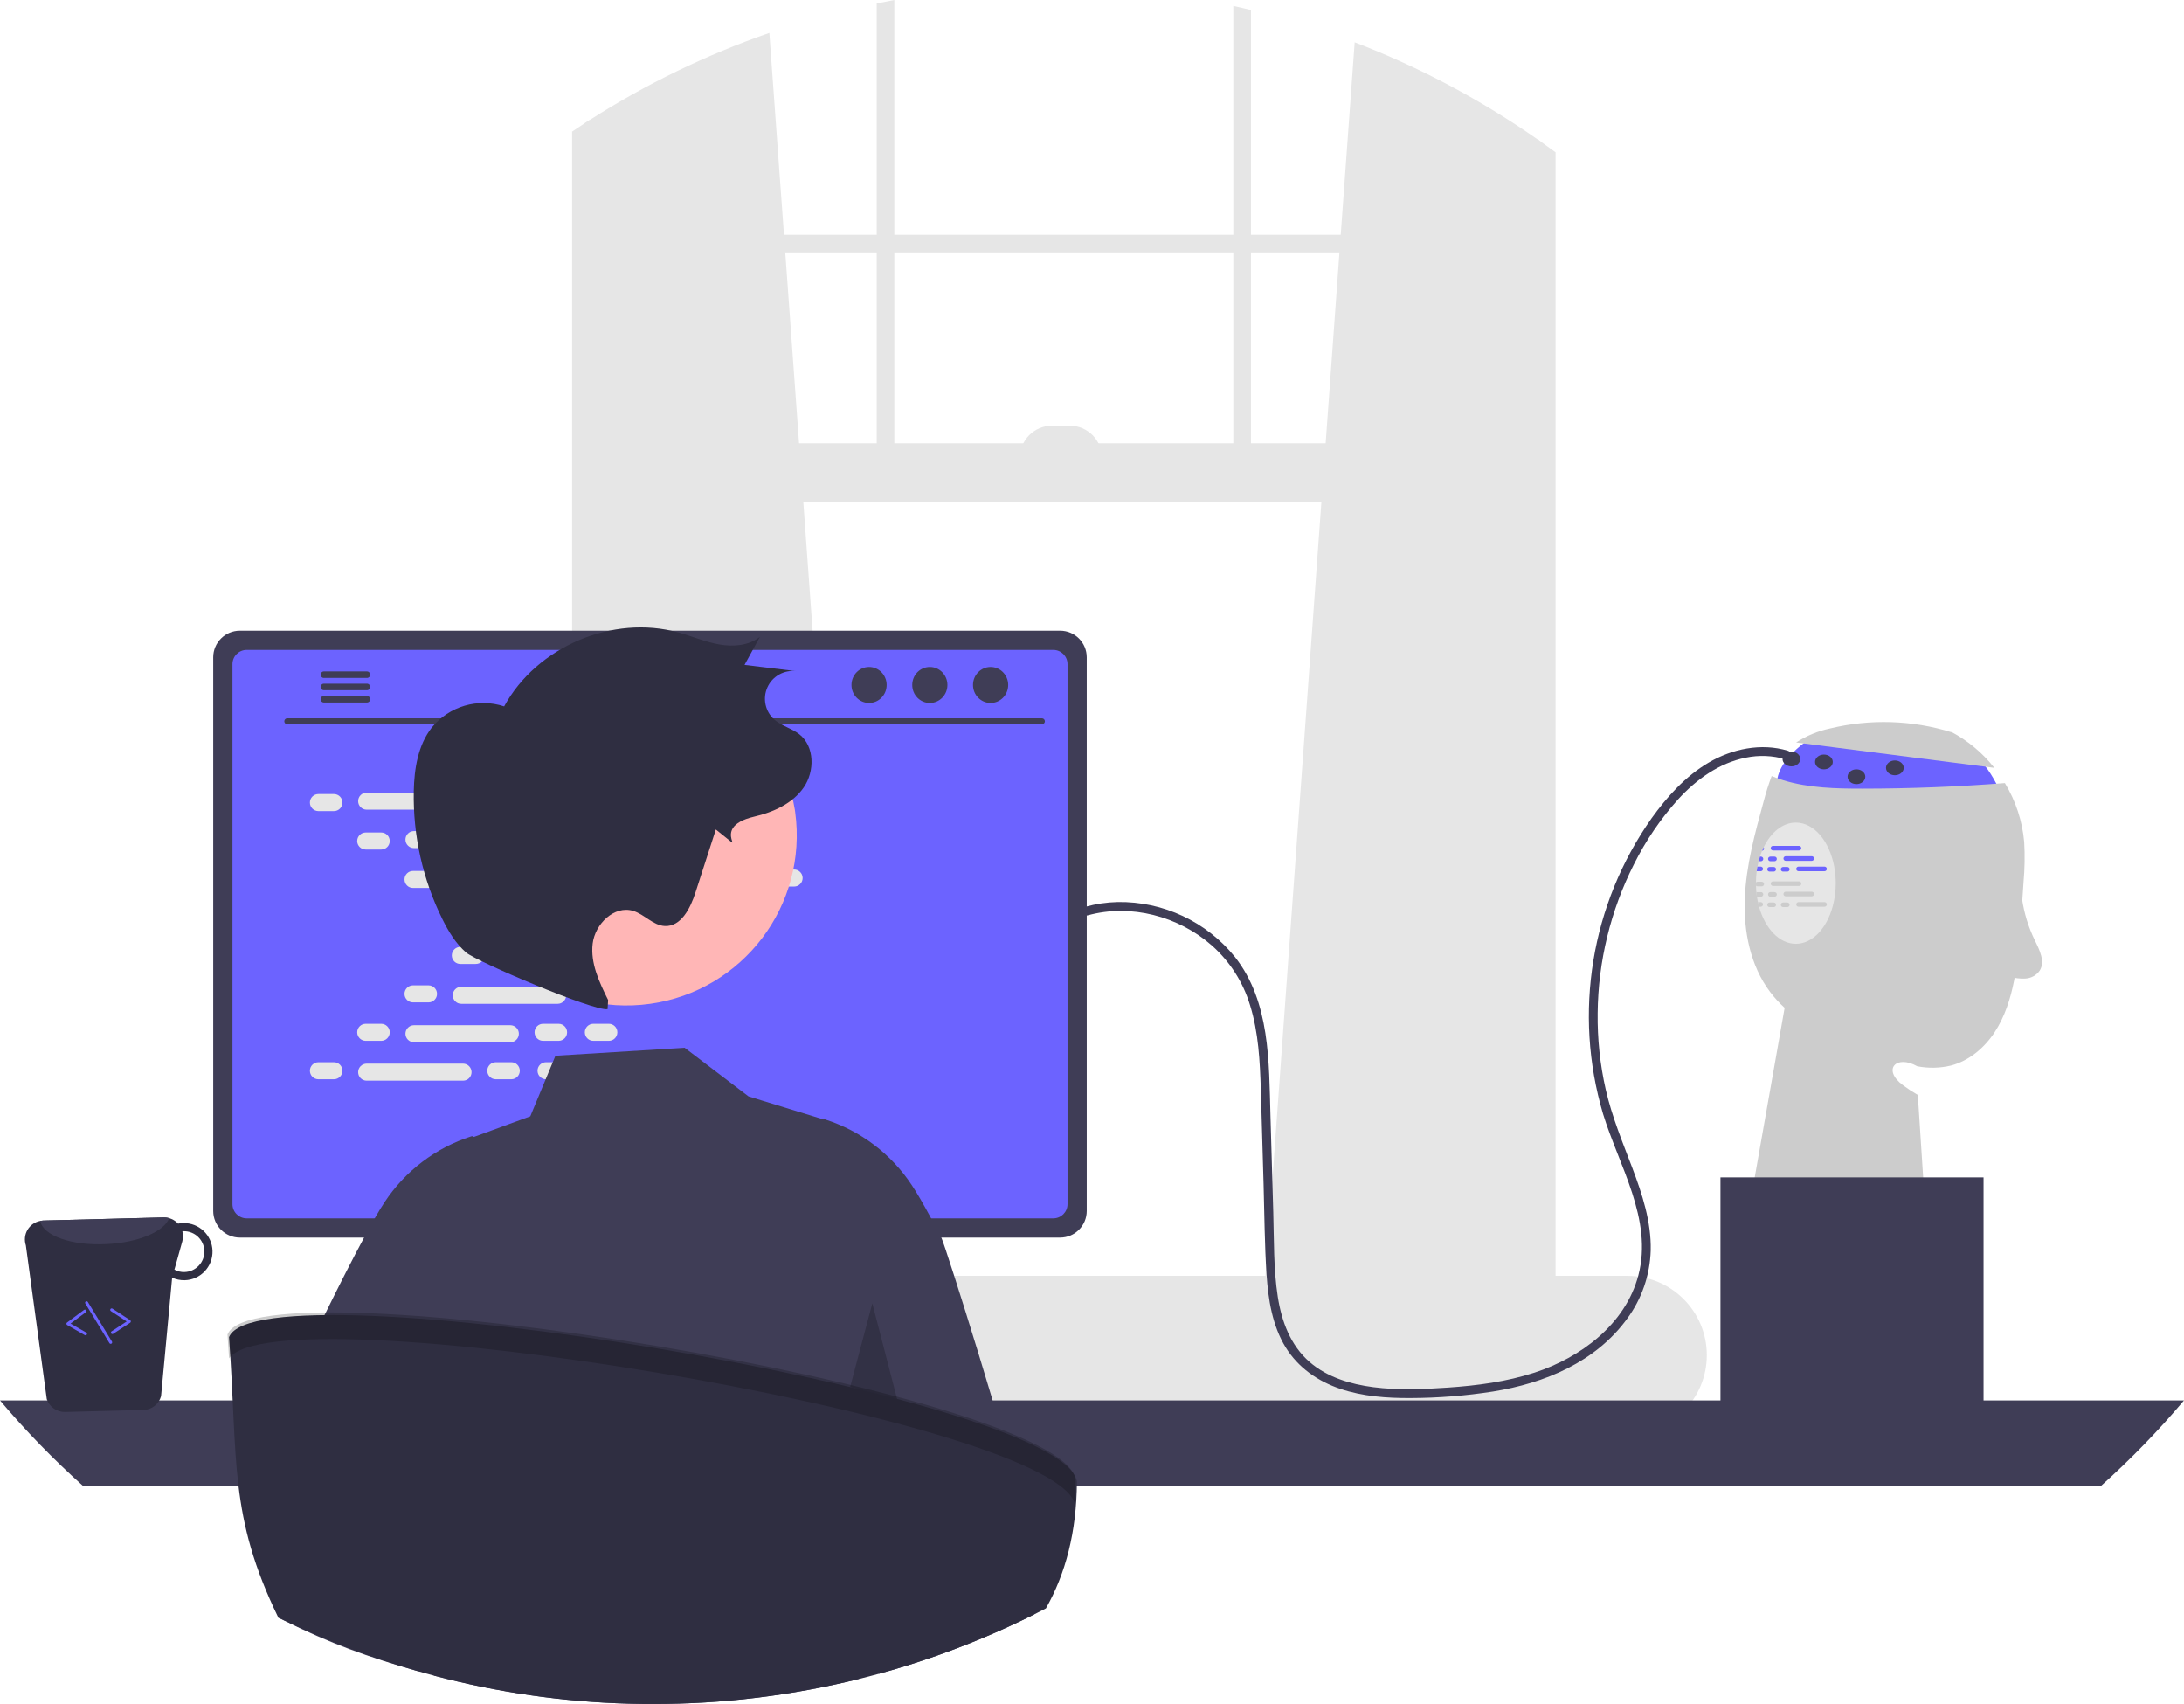
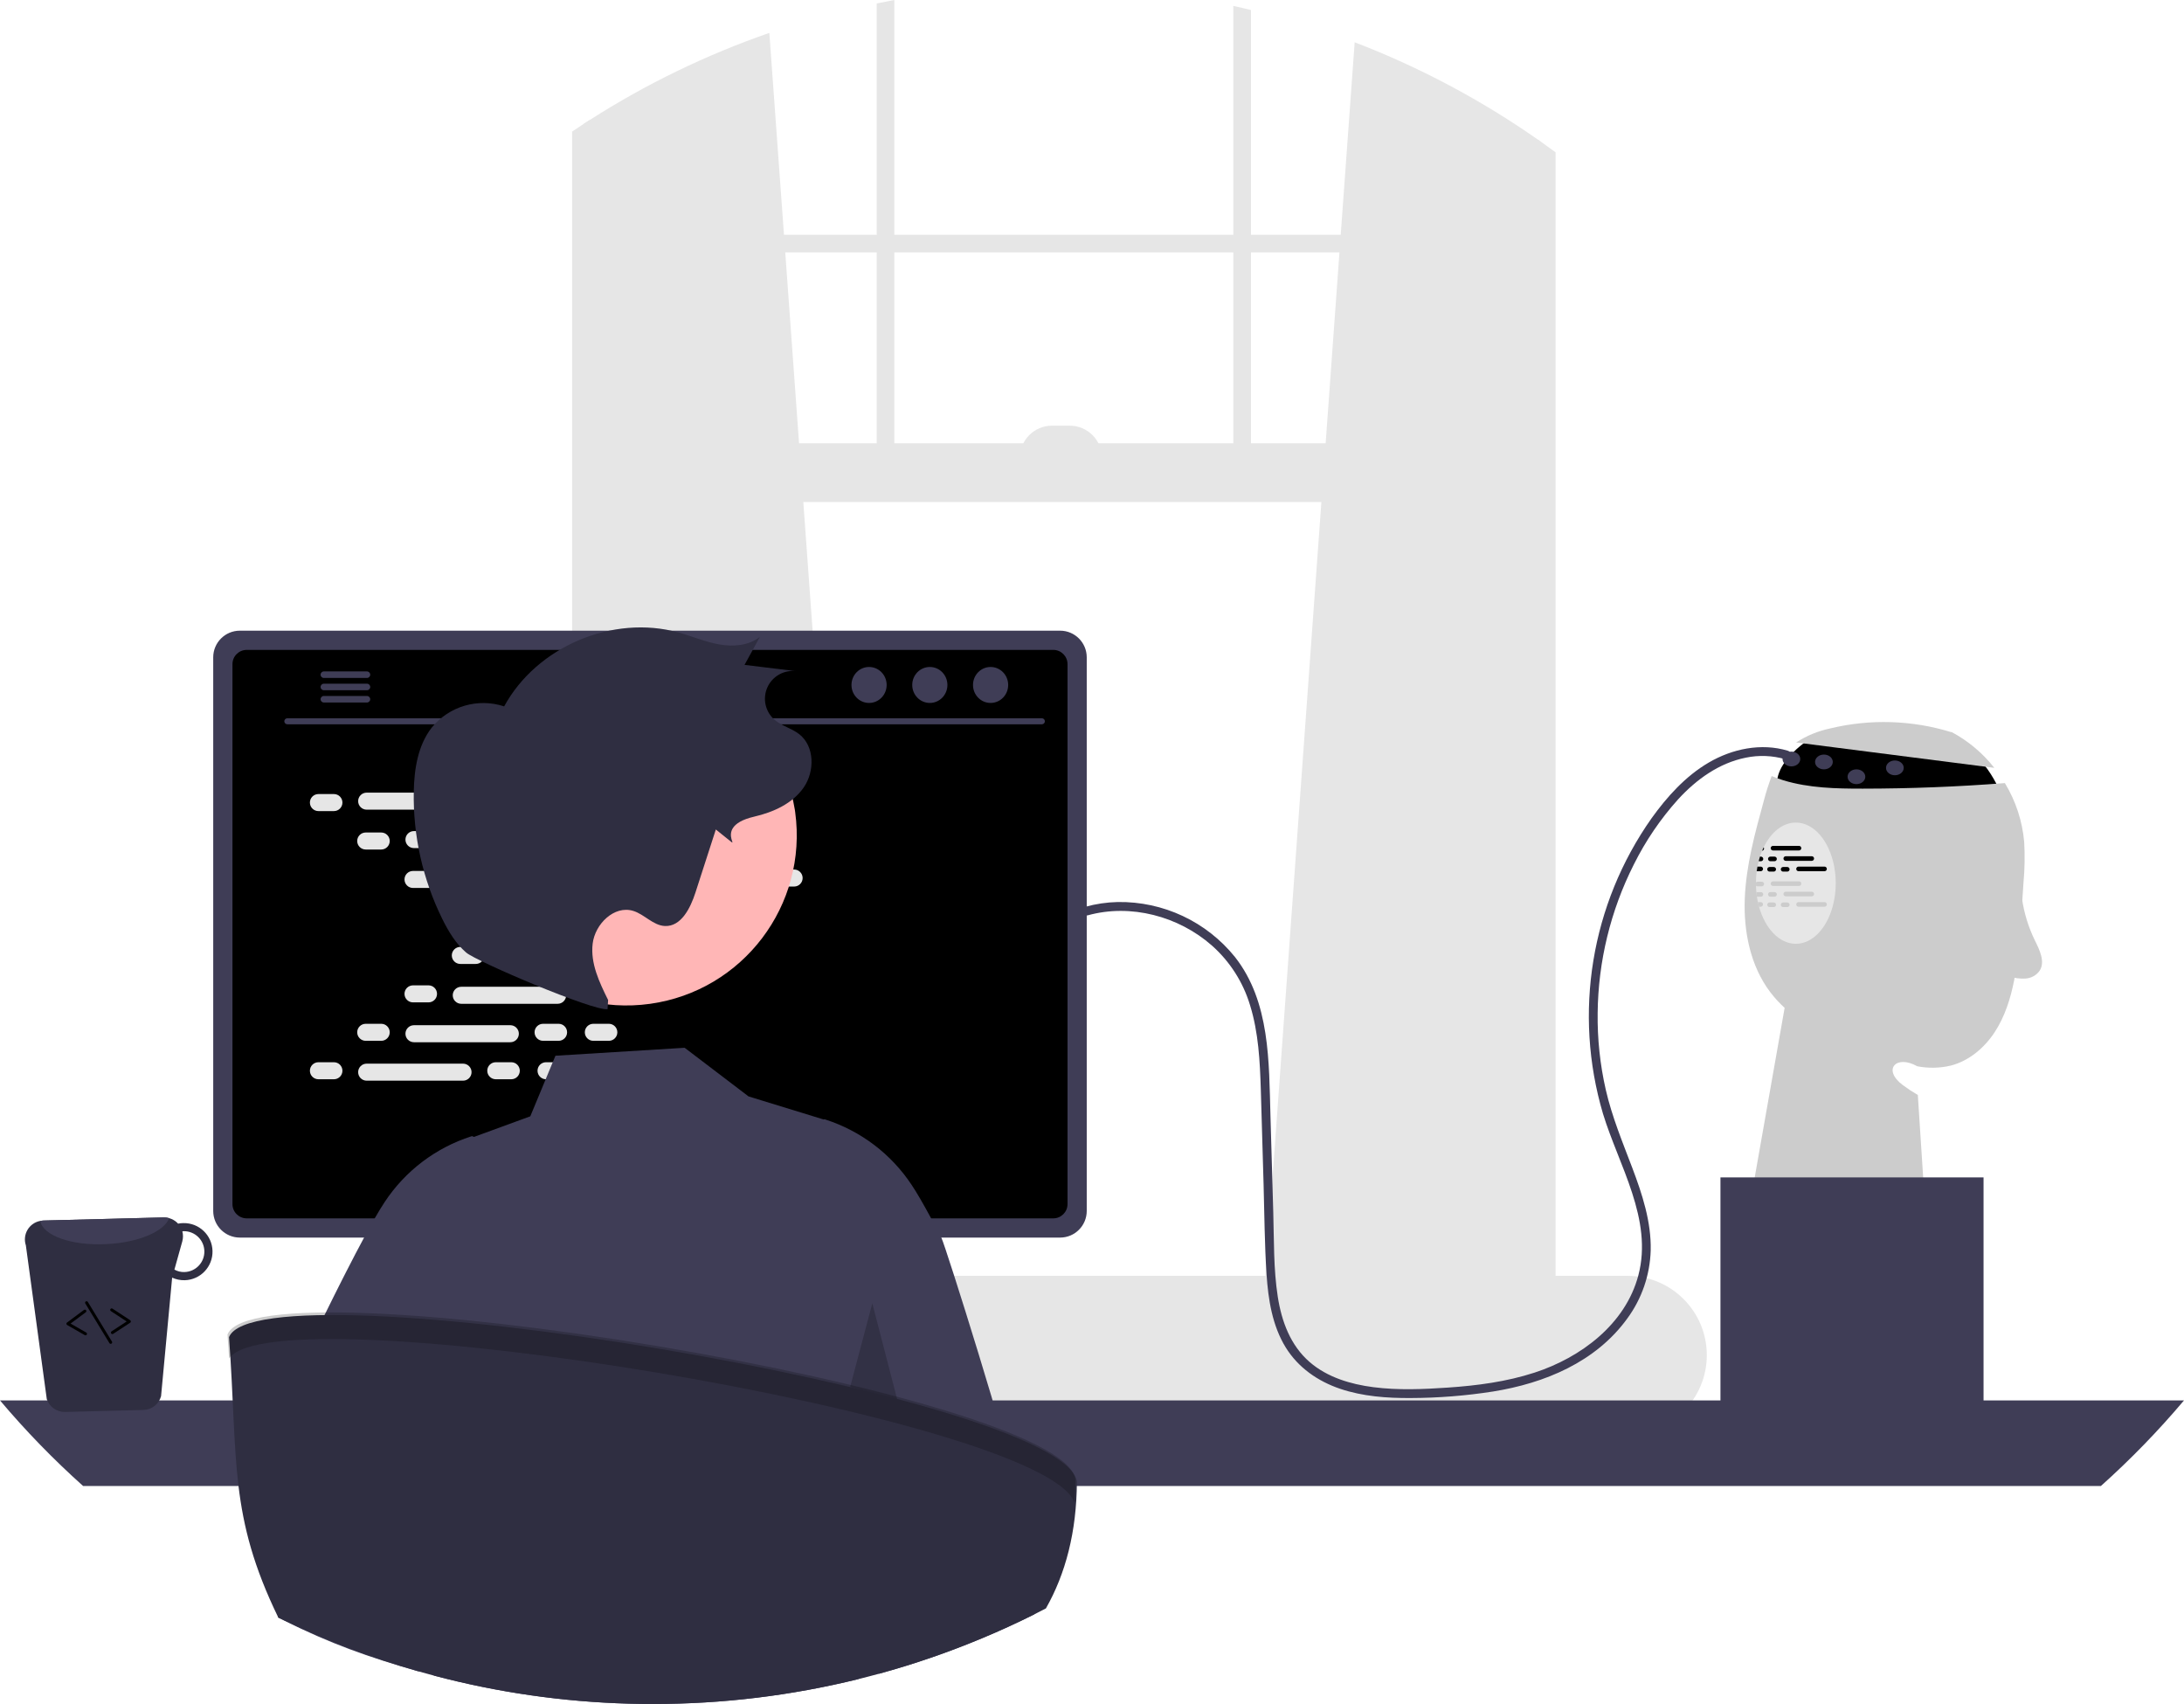
<svg xmlns="http://www.w3.org/2000/svg" data-name="Layer 1" width="738.82" height="576.27" viewBox="0 0 738.82 576.27">
-   <path d="M844.969,410.389s-17.37,9.661-12.37,20.661,76,2,76,2-5-15-14-18S844.969,410.389,844.969,410.389Z" transform="translate(-230.59 -161.865)" fill="#6c63ff" />
+   <path d="M844.969,410.389s-17.37,9.661-12.37,20.661,76,2,76,2-5-15-14-18S844.969,410.389,844.969,410.389Z" transform="translate(-230.59 -161.865)" fill="black" />
  <path d="M838.197,412.965a33.803,33.803,0,0,1,11.446-4.733,77.516,77.516,0,0,1,41.177,1.284l-.245-.199a45.946,45.946,0,0,1,14.666,12.228Z" transform="translate(-230.59 -161.865)" fill="#ccc" />
  <path d="M915.119,460.27q-.36,5.385-.72,10.76a172.674,172.674,0,0,1-2.45,22.38c-1.22,6.19-3.16,12.33-6.63,17.6-3.47,5.26-8.62,9.61-14.72,11.21a26.973,26.973,0,0,1-11.42.25c-7.13-4.05-11.96,1.13-4.84,6.4a55.187,55.187,0,0,0,5.03,3.31l3.23,49.87-60-13,11.71-66.34a39.59,39.59,0,0,1-4.9-5.35c-6.71-8.91-9.02-20.52-8.58-31.66.45-11.15,3.42-22.02,6.37-32.77a84.278,84.278,0,0,1,2.72-8.61c1.31.54,2.64,1.03,3.99,1.44,8.63,2.62,17.8,2.83,26.82,2.82q24.075-.015,48.09-1.88a46.142,46.142,0,0,1,6.53,19.94A92.569,92.569,0,0,1,915.119,460.27Z" transform="translate(-230.59 -161.865)" fill="#ccc" />
  <path d="M658.5,595.645l92.37,8.2.99.09V209.795q-.495-.345-.99-.69a288.323,288.323,0,0,0-62.01-32.94l-4.72,65.1-.43,5.96-4.67,64.56L677.6,331.645l-18.93,261.7Z" transform="translate(-230.59 -161.865)" fill="#e6e6e6" />
  <path d="M430.07,202.455c-.66.42-1.32.84-1.98,1.28v400.2l1.98-.18,91.37-8.11-.17-2.3L502.34,331.645l-1.44-19.86-4.67-64.56-.43-5.96-4.95-68.27A287.687,287.687,0,0,0,430.07,202.455Z" transform="translate(-230.59 -161.865)" fill="#e6e6e6" />
  <path d="M428.09,203.735c-1.33.86-2.66,1.74-3.97,2.63v403.03c0,10.07,5.97,18.51,13.95,20.66a15.249,15.249,0,0,0,4,.53h296.8a15.118,15.118,0,0,0,3.99-.53,17.06,17.06,0,0,0,7.78-4.66,22.919,22.919,0,0,0,6.18-16V213.375c-1.64-1.21-3.29-2.41-4.96-3.58q-.495-.345-.99-.69v400.29a16.108,16.108,0,0,1-.46,3.85c-1.41,5.95-6.06,10.31-11.54,10.31H442.07c-6.62,0-12-6.35-12-14.16V202.455C429.41,202.875,428.75,203.295,428.09,203.735Z" transform="translate(-230.59 -161.865)" fill="#e6e6e6" />
  <rect x="196.503" y="79.404" width="326.752" height="5.959" fill="#e6e6e6" />
  <path d="M653.77,165.255c-1.98-.49-3.96-.95-5.96-1.38v161.81h5.96Z" transform="translate(-230.59 -161.865)" fill="#e6e6e6" />
  <path d="M533.13,161.865c-1.99.37-3.98.75-5.96,1.16v162.66h5.96Z" transform="translate(-230.59 -161.865)" fill="#e6e6e6" />
  <path d="M363.03,620.155a26.711,26.711,0,0,0,1.93,9.98,25.54,25.54,0,0,0,1.75,3.56,27.096,27.096,0,0,0,3.02,4.18,26.76,26.76,0,0,0,20.12,9.11H781.16a26.82,26.82,0,0,0,0-53.64H389.85A26.846,26.846,0,0,0,363.03,620.155Z" transform="translate(-230.59 -161.865)" fill="#e6e6e6" />
  <rect x="427.093" y="311.784" width="324.766" height="19.863" transform="translate(948.3611 481.5662) rotate(-180)" fill="#e6e6e6" />
  <path d="M575.571,305.825h27.809a0,0,0,0,1,0,0v0a10.925,10.925,0,0,1-10.925,10.925h-5.959a10.925,10.925,0,0,1-10.925-10.925v0A0,0,0,0,1,575.571,305.825Z" transform="translate(948.3611 460.7097) rotate(-180)" fill="#e6e6e6" />
  <path d="M230.59,635.475a289.004,289.004,0,0,0,28.12,28.95H941.29a289.004,289.004,0,0,0,28.12-28.95Z" transform="translate(-230.59 -161.865)" fill="#3f3d56" />
  <path d="M415.75,538.665v102.56H487.6V538.665a3.448,3.448,0,0,0-2.43-3.3,3.175,3.175,0,0,0-1.03-.16H419.22A3.463,3.463,0,0,0,415.75,538.665Zm28.04,35.24a7.67,7.67,0,0,1,15.34,0v11.9a7.67,7.67,0,0,1-15.34,0Z" transform="translate(-230.59 -161.865)" fill="#2f2e41" />
  <path d="M415.53,637.945v9.89a1.946,1.946,0,0,0,1.93,1.94h68.43a1.94,1.94,0,0,0,1.93-1.94v-9.89Z" transform="translate(-230.59 -161.865)" fill="#3f3d56" />
  <path d="M302.72,384.145v187.26a9.007,9.007,0,0,0,9,9h277.5a9.007,9.007,0,0,0,9-9V384.145a9.011,9.011,0,0,0-9-8.99H311.72A9.012,9.012,0,0,0,302.72,384.145Z" transform="translate(-230.59 -161.865)" fill="#3f3d56" />
-   <path d="M309.23,386.475v182.62a4.818,4.818,0,0,0,4.81,4.81H586.91a4.818,4.818,0,0,0,4.81-4.81V386.475a4.82,4.82,0,0,0-4.81-4.82H314.04A4.821,4.821,0,0,0,309.23,386.475Z" transform="translate(-230.59 -161.865)" fill="#6c63ff" />
+   <path d="M309.23,386.475v182.62a4.818,4.818,0,0,0,4.81,4.81H586.91a4.818,4.818,0,0,0,4.81-4.81V386.475a4.82,4.82,0,0,0-4.81-4.82H314.04A4.821,4.821,0,0,0,309.23,386.475Z" transform="translate(-230.59 -161.865)" fill="black" />
  <path d="M364.87,652.105a2.948,2.948,0,0,0,2.32,1.11H529.53a2.987,2.987,0,0,0,2.92-3.6l-2.52-11.97a2.993,2.993,0,0,0-1.86-2.17,2.895,2.895,0,0,0-1.06-.2H369.7a2.894,2.894,0,0,0-1.06.2,2.992,2.992,0,0,0-1.86,2.17l-2.52,11.97A2.985,2.985,0,0,0,364.87,652.105Z" transform="translate(-230.59 -161.865)" fill="#2f2e41" />
  <rect x="520.857" y="637.431" width="5" height="3" rx="0.488" transform="translate(816.124 1115.997) rotate(-180)" fill="#3f3d56" />
  <rect x="510.857" y="637.431" width="5" height="3" rx="0.488" transform="translate(796.124 1115.997) rotate(-180)" fill="#3f3d56" />
  <rect x="500.857" y="637.431" width="5" height="3" rx="0.488" transform="translate(776.124 1115.997) rotate(-180)" fill="#3f3d56" />
  <rect x="490.857" y="637.431" width="5" height="3" rx="0.488" transform="translate(756.124 1115.997) rotate(-180)" fill="#3f3d56" />
  <rect x="480.857" y="637.431" width="5" height="3" rx="0.488" transform="translate(736.124 1115.997) rotate(-180)" fill="#3f3d56" />
  <rect x="470.857" y="637.431" width="5" height="3" rx="0.488" transform="translate(716.124 1115.997) rotate(-180)" fill="#3f3d56" />
  <rect x="460.857" y="637.431" width="5" height="3" rx="0.488" transform="translate(696.124 1115.997) rotate(-180)" fill="#3f3d56" />
  <rect x="450.857" y="637.431" width="5" height="3" rx="0.488" transform="translate(676.124 1115.997) rotate(-180)" fill="#3f3d56" />
  <rect x="440.857" y="637.431" width="5" height="3" rx="0.488" transform="translate(656.124 1115.997) rotate(-180)" fill="#3f3d56" />
  <rect x="430.857" y="637.431" width="5" height="3" rx="0.488" transform="translate(636.124 1115.997) rotate(-180)" fill="#3f3d56" />
  <rect x="420.857" y="637.431" width="5" height="3" rx="0.488" transform="translate(616.124 1115.997) rotate(-180)" fill="#3f3d56" />
  <rect x="410.857" y="637.431" width="5" height="3" rx="0.488" transform="translate(596.124 1115.997) rotate(-180)" fill="#3f3d56" />
  <rect x="400.857" y="637.431" width="5" height="3" rx="0.488" transform="translate(576.124 1115.997) rotate(-180)" fill="#3f3d56" />
  <rect x="390.857" y="637.431" width="5" height="3" rx="0.488" transform="translate(556.124 1115.997) rotate(-180)" fill="#3f3d56" />
  <rect x="380.857" y="637.431" width="5" height="3" rx="0.488" transform="translate(536.124 1115.997) rotate(-180)" fill="#3f3d56" />
  <rect x="370.857" y="637.431" width="5" height="3" rx="0.488" transform="translate(516.124 1115.997) rotate(-180)" fill="#3f3d56" />
  <rect x="520.975" y="642.431" width="5" height="3" rx="0.488" transform="translate(816.3603 1125.997) rotate(-180)" fill="#3f3d56" />
  <rect x="510.975" y="642.431" width="5" height="3" rx="0.488" transform="translate(796.3603 1125.997) rotate(-180)" fill="#3f3d56" />
  <rect x="500.975" y="642.431" width="5" height="3" rx="0.488" transform="translate(776.3603 1125.997) rotate(-180)" fill="#3f3d56" />
  <rect x="490.975" y="642.431" width="5" height="3" rx="0.488" transform="translate(756.3603 1125.997) rotate(-180)" fill="#3f3d56" />
  <rect x="480.975" y="642.431" width="5" height="3" rx="0.488" transform="translate(736.3603 1125.997) rotate(-180)" fill="#3f3d56" />
  <rect x="470.975" y="642.431" width="5" height="3" rx="0.488" transform="translate(716.3603 1125.997) rotate(-180)" fill="#3f3d56" />
  <rect x="460.975" y="642.431" width="5" height="3" rx="0.488" transform="translate(696.3603 1125.997) rotate(-180)" fill="#3f3d56" />
  <rect x="450.975" y="642.431" width="5" height="3" rx="0.488" transform="translate(676.3603 1125.997) rotate(-180)" fill="#3f3d56" />
  <rect x="440.975" y="642.431" width="5" height="3" rx="0.488" transform="translate(656.3603 1125.997) rotate(-180)" fill="#3f3d56" />
  <rect x="430.975" y="642.431" width="5" height="3" rx="0.488" transform="translate(636.3603 1125.997) rotate(-180)" fill="#3f3d56" />
  <rect x="420.975" y="642.431" width="5" height="3" rx="0.488" transform="translate(616.3603 1125.997) rotate(-180)" fill="#3f3d56" />
  <rect x="410.975" y="642.431" width="5" height="3" rx="0.488" transform="translate(596.3603 1125.997) rotate(-180)" fill="#3f3d56" />
  <rect x="400.975" y="642.431" width="5" height="3" rx="0.488" transform="translate(576.3603 1125.997) rotate(-180)" fill="#3f3d56" />
  <rect x="390.975" y="642.431" width="5" height="3" rx="0.488" transform="translate(556.3603 1125.997) rotate(-180)" fill="#3f3d56" />
  <rect x="380.975" y="642.431" width="5" height="3" rx="0.488" transform="translate(536.3603 1125.997) rotate(-180)" fill="#3f3d56" />
  <rect x="370.975" y="642.431" width="5" height="3" rx="0.488" transform="translate(516.3603 1125.997) rotate(-180)" fill="#3f3d56" />
  <rect x="437.975" y="648.431" width="40" height="3" rx="0.488" transform="translate(685.3603 1137.997) rotate(-180)" fill="#3f3d56" />
  <path d="M327.752,406.812H583.075a1.016,1.016,0,0,0,0-2.031H327.752a1.016,1.016,0,0,0,0,2.031Z" transform="translate(-230.59 -161.865)" fill="#3f3d56" />
  <ellipse cx="335.105" cy="231.649" rx="5.95" ry="6.083" fill="#3f3d56" />
  <ellipse cx="314.549" cy="231.649" rx="5.95" ry="6.083" fill="#3f3d56" />
  <ellipse cx="293.993" cy="231.649" rx="5.95" ry="6.083" fill="#3f3d56" />
  <path d="M339.04,390.045a1.095,1.095,0,0,0,1.09,1.1h14.6a1.105,1.105,0,0,0,0-2.21h-14.6A1.103,1.103,0,0,0,339.04,390.045Z" transform="translate(-230.59 -161.865)" fill="#3f3d56" />
  <path d="M339.04,394.195a1.095,1.095,0,0,0,1.09,1.1h14.6a1.105,1.105,0,0,0,0-2.21h-14.6A1.103,1.103,0,0,0,339.04,394.195Z" transform="translate(-230.59 -161.865)" fill="#3f3d56" />
  <path d="M339.04,398.335a1.103,1.103,0,0,0,1.09,1.11h14.6a1.105,1.105,0,0,0,0-2.21h-14.6A1.095,1.095,0,0,0,339.04,398.335Z" transform="translate(-230.59 -161.865)" fill="#3f3d56" />
  <rect x="104.836" y="268.543" width="11.006" height="5.76" rx="2.88" fill="#e6e6e6" />
  <rect x="164.836" y="268.543" width="11.006" height="5.76" rx="2.88" fill="#e6e6e6" />
  <rect x="181.836" y="268.543" width="11.006" height="5.76" rx="2.88" fill="#e6e6e6" />
  <rect x="121.156" y="268.063" width="38.366" height="5.76" rx="2.88" fill="#e6e6e6" />
  <rect x="201.156" y="268.063" width="38.366" height="5.76" rx="2.88" fill="#e6e6e6" />
  <rect x="120.836" y="281.543" width="11.006" height="5.76" rx="2.88" fill="#e6e6e6" />
  <rect x="180.836" y="281.543" width="11.006" height="5.76" rx="2.88" fill="#e6e6e6" />
  <rect x="197.836" y="281.543" width="11.006" height="5.76" rx="2.88" fill="#e6e6e6" />
  <rect x="137.156" y="281.063" width="38.366" height="5.76" rx="2.88" fill="#e6e6e6" />
  <rect x="217.156" y="281.063" width="38.366" height="5.76" rx="2.88" fill="#e6e6e6" />
  <rect x="136.836" y="294.543" width="11.006" height="5.76" rx="2.88" fill="#e6e6e6" />
  <rect x="196.836" y="294.543" width="11.006" height="5.76" rx="2.88" fill="#e6e6e6" />
  <rect x="213.836" y="294.543" width="11.006" height="5.76" rx="2.88" fill="#e6e6e6" />
  <rect x="153.156" y="294.063" width="38.366" height="5.76" rx="2.88" fill="#e6e6e6" />
  <rect x="233.156" y="294.063" width="38.366" height="5.76" rx="2.88" fill="#e6e6e6" />
  <rect x="152.836" y="307.543" width="11.006" height="5.76" rx="2.88" fill="#e6e6e6" />
  <rect x="212.836" y="307.543" width="11.006" height="5.76" rx="2.88" fill="#e6e6e6" />
  <rect x="229.836" y="307.543" width="11.006" height="5.76" rx="2.88" fill="#e6e6e6" />
  <rect x="169.156" y="307.063" width="38.366" height="5.76" rx="2.88" fill="#e6e6e6" />
  <rect x="164.836" y="359.237" width="11.006" height="5.76" rx="2.88" fill="#e6e6e6" />
  <rect x="181.836" y="359.237" width="11.006" height="5.76" rx="2.88" fill="#e6e6e6" />
  <rect x="201.156" y="359.717" width="38.366" height="5.76" rx="2.88" fill="#e6e6e6" />
  <rect x="104.836" y="359.237" width="11.006" height="5.76" rx="2.88" fill="#e6e6e6" />
  <rect x="121.156" y="359.717" width="38.366" height="5.76" rx="2.88" fill="#e6e6e6" />
  <rect x="120.836" y="346.237" width="11.006" height="5.76" rx="2.88" fill="#e6e6e6" />
  <rect x="180.836" y="346.237" width="11.006" height="5.76" rx="2.88" fill="#e6e6e6" />
  <rect x="197.836" y="346.237" width="11.006" height="5.76" rx="2.88" fill="#e6e6e6" />
  <rect x="137.156" y="346.717" width="38.366" height="5.76" rx="2.88" fill="#e6e6e6" />
  <rect x="136.836" y="333.237" width="11.006" height="5.76" rx="2.88" fill="#e6e6e6" />
  <rect x="196.836" y="333.237" width="11.006" height="5.76" rx="2.88" fill="#e6e6e6" />
  <rect x="213.836" y="333.237" width="11.006" height="5.76" rx="2.88" fill="#e6e6e6" />
  <rect x="153.156" y="333.717" width="38.366" height="5.76" rx="2.88" fill="#e6e6e6" />
  <rect x="152.836" y="320.237" width="11.006" height="5.76" rx="2.88" fill="#e6e6e6" />
  <rect x="212.836" y="320.237" width="11.006" height="5.76" rx="2.88" fill="#e6e6e6" />
  <rect x="229.836" y="320.237" width="11.006" height="5.76" rx="2.88" fill="#e6e6e6" />
  <rect x="169.156" y="320.717" width="38.366" height="5.76" rx="2.88" fill="#e6e6e6" />
  <path d="M324.69,708.905c.61.31,1.23.62,1.84.92,15.8,7.9,28.44,12.39,45.73,17.31,1.46-16.3,2.87-44.95,4.24-62.71.36-4.61.72-8.48,1.07-11.21a15.182,15.182,0,0,1,.88-4.25l-.06,4.25-.15,11.21-.87,64.11a288.588,288.588,0,0,0,65.84,9.49c1.16.03,2.3.05,3.4.07.39.01.77.02,1.15.02,1.25.01,2.49.02,3.74.02a289.271,289.271,0,0,0,69.54-8.43c-.49-16.13-.98-44.46-1.45-65.28-.1-4.07-.19-7.86-.29-11.21-.19-7.16-.39-12.32-.58-14.05a4.361,4.361,0,0,1,.39.97,97.154,97.154,0,0,1,1.89,13.08c.35,3.35.7,7.14,1.05,11.21,1.86,21.63,3.8,51.04,5.8,63.51a285.473,285.473,0,0,0,34.97-12.03q9-3.75,17.68-8.09c-1.1-7.2-2.25-15.27-3.43-23.64-.92-6.49-1.87-13.16-2.84-19.75-1.5-10.18-23.79-81.32-25.2-84.02-1.21-2.31-2.36-4.49-3.45-6.5-2.64-4.88-4.88-8.77-6.54-11.23a55.257,55.257,0,0,0-29.28-22.21l-.3-.08-.21.09-20.45-6.28-2.99-.92-2.01-.62-7.08-5.39-3.85-2.93-3.61-2.75-7.06-5.37-43.71,2.69-8.51,20.49-19.06,6.97-.33-.15-.29-.12-.3.08a55.306,55.306,0,0,0-29.28,22.21c-.94,1.41-2.08,3.27-3.37,5.52-1.1,1.91-2.3,4.09-3.6,6.5-1.85,3.43-3.87,7.3-6.01,11.49-.47.92-.95,1.86-1.43,2.81q-1.335,2.64-2.71,5.39c-2.13,4.25-4.33,8.69-6.53,13.2-1.91,3.91-3.84,11.95-5.74,22.18-1.57,8.5-3.13,18.52-4.64,28.95-1.98,13.52.13,29.71-1.66,42.15C324.92,707.365,324.8,708.135,324.69,708.905Z" transform="translate(-230.59 -161.865)" fill="#3f3d56" />
  <polygon points="303.59 473.566 295.093 440.774 287.59 469.07 303.59 473.566" opacity="0.2" />
  <path d="M308.07,614.065c3.04,41.88-.11,60.32,16.67,94.85a286.159,286.159,0,0,0,47.52,18.22q2.55.72,5.11,1.4a288.588,288.588,0,0,0,65.84,9.49c1.16.03,2.3.05,3.4.07.39.01.77.02,1.15.02,1.25.01,2.49.02,3.74.02a289.271,289.271,0,0,0,69.54-8.43q3.42-.84,6.81-1.77a285.473,285.473,0,0,0,34.97-12.03q9-3.75,17.68-8.09c1.31-.66,2.62-1.32,3.91-2,6.63-11.66,10.4-25.84,10.48-42.88C590.3,633.575,318.21,588.745,308.07,614.065Z" transform="translate(-230.59 -161.865)" fill="#2f2e41" />
  <path d="M308.078,621.237c-.155-2.593-.329-5.271-.531-8.06,10.14-25.32,282.23,19.51,286.82,48.87-.013,2.692-.128,5.304-.321,7.855C582.93,640.924,324.441,598.316,308.078,621.237Z" transform="translate(-230.59 -161.865)" opacity="0.2" />
  <path d="M246.419,635.051a6.416,6.416,0,0,0,6.183,4.331L279.094,638.7a6.328,6.328,0,0,0,5.981-4.657l3.749-40.087a9.794,9.794,0,0,0,4.238.871A9.661,9.661,0,0,0,292.577,575.51a8.184,8.184,0,0,0-1.736.181,6.548,6.548,0,0,0-4.874-2.103l-40.751,1.052a5.854,5.854,0,0,0-1.005.125,6.365,6.365,0,0,0-4.873,8.265Zm43.173-43.817,2.668-9.553a6.506,6.506,0,0,0,.02-3.375c.129-0.0.244-.062.373-.062a6.91,6.91,0,0,1,.324,13.817A6.505,6.505,0,0,1,289.593,591.234Z" transform="translate(-230.59 -161.865)" fill="#2f2e41" />
  <path d="M244.211,574.765c.868,4.964,10.629,8.454,22.366,7.847,10.793-.497,19.617-4.287,21.234-8.779a6.025,6.025,0,0,0-1.844-.246l-40.751,1.052A5.854,5.854,0,0,0,244.211,574.765Z" transform="translate(-230.59 -161.865)" fill="#3f3d56" />
-   <path d="M268.728,613.023a.497.497,0,0,0,.151-.066l5.753-3.766a.499.499,0,0,0,0-.836l-5.98-3.917a.5.5,0,1,0-.548.836l5.341,3.498-5.114,3.348a.5.5,0,0,0,.396.903Z" transform="translate(-230.59 -161.865)" fill="#6c63ff" />
-   <path d="M259.641,613.442a.5.5,0,0,0,.126-.918l-5.303-3.04,5.126-3.807a.5.5,0,1,0-.596-.802l-5.739,4.263a.5.5,0,0,0,.049.835l5.965,3.42A.5.5,0,0,0,259.641,613.442Z" transform="translate(-230.59 -161.865)" fill="#6c63ff" />
-   <path d="M268.156,616.323a.482.482,0,0,0,.137-.058.5.5,0,0,0,.168-.687l-8.155-13.408a.5.5,0,0,0-.854.521l8.155,13.408A.5.5,0,0,0,268.156,616.323Z" transform="translate(-230.59 -161.865)" fill="#6c63ff" />
+   <path d="M268.728,613.023a.497.497,0,0,0,.151-.066l5.753-3.766a.499.499,0,0,0,0-.836l-5.98-3.917a.5.5,0,1,0-.548.836l5.341,3.498-5.114,3.348a.5.5,0,0,0,.396.903Z" transform="translate(-230.59 -161.865)" fill="black" />
+   <path d="M259.641,613.442a.5.5,0,0,0,.126-.918l-5.303-3.04,5.126-3.807a.5.5,0,1,0-.596-.802l-5.739,4.263a.5.5,0,0,0,.049.835l5.965,3.42A.5.5,0,0,0,259.641,613.442Z" transform="translate(-230.59 -161.865)" fill="black" />
+   <path d="M268.156,616.323a.482.482,0,0,0,.137-.058.5.5,0,0,0,.168-.687l-8.155-13.408a.5.5,0,0,0-.854.521l8.155,13.408A.5.5,0,0,0,268.156,616.323Z" transform="translate(-230.59 -161.865)" fill="black" />
  <rect x="582.009" y="398.186" width="89" height="78" fill="#3f3d56" />
  <path d="M914.79,451.101a47.543,47.543,0,0,0,4.144,28.743c1.608,3.279,3.6,7.228,1.642,10.311a6.351,6.351,0,0,1-4.784,2.651,15.579,15.579,0,0,1-5.583-.723" transform="translate(-230.59 -161.865)" fill="#ccc" />
  <ellipse cx="606.009" cy="256.686" rx="3" ry="2.5" fill="#3f3d56" />
  <ellipse cx="617.009" cy="257.686" rx="3" ry="2.5" fill="#3f3d56" />
  <ellipse cx="628.009" cy="262.686" rx="3" ry="2.5" fill="#3f3d56" />
  <ellipse cx="641.009" cy="259.686" rx="3" ry="2.5" fill="#3f3d56" />
  <path d="M598.524,471.434c14.57-4.045,30.799.29,42.058,10.22A43.888,43.888,0,0,1,653.461,501.802c2.875,9.259,3.35,19.025,3.651,28.65.333,10.642.622,21.285.932,31.927.296,10.147.33,20.342,1.007,30.472.568,8.501,1.929,17.325,6.478,24.698,4.218,6.835,10.881,11.451,18.412,13.995,7.633,2.579,15.861,3.179,23.868,3.126a184.222,184.222,0,0,0,27.828-2.203c17.487-2.801,34.76-9.947,45.44-24.689a40.91,40.91,0,0,0,7.923-23.028c.225-9.675-2.866-19.046-6.251-27.982-3.295-8.696-6.859-17.264-8.944-26.356a110.576,110.576,0,0,1-2.749-25.943,114.047,114.047,0,0,1,12.229-50.225,98.679,98.679,0,0,1,15.014-22.075c6.168-6.712,13.807-12.253,22.89-14.069a27.638,27.638,0,0,1,13.368.538c1.853.555,2.645-2.34.798-2.893-8.998-2.694-18.774-.646-26.751,4.031-7.844,4.598-14.043,11.496-19.304,18.809A116.169,116.169,0,0,0,772.868,538.54c5.339,17.489,16.95,35.694,11.962,54.621-4.366,16.567-19.492,27.825-35.117,32.911-9.479,3.085-19.418,4.391-29.331,5.066-8.377.571-16.869.934-25.223-.143-7.673-.989-15.565-3.334-21.514-8.485-6.521-5.645-9.501-13.758-10.798-22.083-1.468-9.42-1.252-19.133-1.529-28.638l-.945-32.443c-.534-18.324-.074-38.631-11.995-53.814a49.958,49.958,0,0,0-39.697-18.61,44.882,44.882,0,0,0-10.955,1.618,1.501,1.501,0,0,0,.798,2.893Z" transform="translate(-230.59 -161.865)" fill="#3f3d56" />
  <path d="M385.556,452.455a57.571,57.571,0,0,0,114.037-15.91l-.114-.817a57.571,57.571,0,0,0-113.905,16.724Z" transform="translate(-230.59 -161.865)" fill="#ffb6b6" />
  <path d="M436.308,500.059c-2.977-5.996-6.035-12.433-5.227-19.078s7.301-13.015,13.704-11.063c3.829,1.168,6.732,4.935,10.731,5.115,5.502.247,8.635-6.059,10.33-11.299l6.902-21.342c13.313,10.459-3.548-.506,12.944-4.335,6.47-1.502,13.002-4.41,16.781-9.872s3.729-13.913-1.495-18.016c-2.561-2.012-5.963-2.768-8.412-4.916a9.407,9.407,0,0,1,7.457-16.395l-17.566-2.136,5.2-9.48c-3.76,2.984-9.005,3.402-13.732,2.567s-9.183-2.765-13.809-4.047c-22.207-6.153-47.956,4.761-58.977,24.998a22.478,22.478,0,0,0-24.484,7.159c-4.681,5.982-5.932,13.947-6.089,21.541a93.368,93.368,0,0,0,9.662,43.219c2.07,4.172,4.516,8.264,8.033,11.315s43.271,19.955,47.859,19.158" transform="translate(-230.59 -161.865)" fill="#2f2e41" />
  <path d="M851.599,460.55a29.657,29.657,0,0,1-.99,7.69v.01c-.01.05-.03.1-.04.15-2.02,7.43-6.84,12.65-12.47,12.65-5.6,0-10.4-5.18-12.45-12.55-.14-.51-.26-1.02-.37-1.55-.14-.59-.25-1.2-.34-1.83-.08-.5-.14-1.01-.19-1.53-.07-.72-.12-1.44-.13-2.19v-.01c-.02-.28-.02-.56-.02-.84v-.25l.01-.01a29.297,29.297,0,0,1,.25-3.79c.07-.53.15-1.04.25-1.55.12-.62.25-1.23.41-1.83.13-.53.28-1.04.44-1.55.22-.68.46-1.34.73-1.97.17-.41.35-.81.53-1.2,2.46-5.06,6.42-8.35,10.88-8.35,6.17,0,11.37,6.29,12.98,14.87.02.13.05.26.06.39v.01A29.58,29.58,0,0,1,851.599,460.55Z" transform="translate(-230.59 -161.865)" fill="#e6e6e6" />
-   <path d="M827.349,448.84a.796.796,0,0,1-.66.76c.17-.41.35-.81.53-1.2A.839.839,0,0,1,827.349,448.84Z" transform="translate(-230.59 -161.865)" fill="#6c63ff" />
-   <rect x="599.004" y="286.065" width="10.354" height="1.555" rx="0.777" fill="#6c63ff" />
-   <path d="M827.079,452.34a.781.781,0,0,1-.78.78h-.78c.13-.53.28-1.04.44-1.55h.34A.779.779,0,0,1,827.079,452.34Z" transform="translate(-230.59 -161.865)" fill="#6c63ff" />
-   <rect x="598.108" y="289.703" width="2.97" height="1.555" rx="0.777" fill="#6c63ff" />
-   <rect x="603.323" y="289.573" width="10.354" height="1.555" rx="0.777" fill="#6c63ff" />
-   <rect x="597.838" y="293.211" width="2.97" height="1.555" rx="0.777" fill="#6c63ff" />
-   <rect x="602.426" y="293.211" width="2.97" height="1.555" rx="0.777" fill="#6c63ff" />
-   <path d="M826.999,455.72a.781.781,0,0,1-.78.78h-1.36c.07-.53.15-1.04.25-1.55h1.11A.773.773,0,0,1,826.999,455.72Z" transform="translate(-230.59 -161.865)" fill="#6c63ff" />
-   <rect x="607.641" y="293.082" width="10.354" height="1.555" rx="0.777" fill="#6c63ff" />
+   <path d="M827.349,448.84a.796.796,0,0,1-.66.76c.17-.41.35-.81.53-1.2A.839.839,0,0,1,827.349,448.84Z" transform="translate(-230.59 -161.865)" fill="black" />
+   <rect x="599.004" y="286.065" width="10.354" height="1.555" rx="0.777" fill="black" />
+   <path d="M827.079,452.34a.781.781,0,0,1-.78.78h-.78c.13-.53.28-1.04.44-1.55h.34A.779.779,0,0,1,827.079,452.34Z" transform="translate(-230.59 -161.865)" fill="black" />
+   <rect x="598.108" y="289.703" width="2.97" height="1.555" rx="0.777" fill="black" />
+   <rect x="603.323" y="289.573" width="10.354" height="1.555" rx="0.777" fill="black" />
+   <rect x="597.838" y="293.211" width="2.97" height="1.555" rx="0.777" fill="black" />
+   <rect x="602.426" y="293.211" width="2.97" height="1.555" rx="0.777" fill="black" />
+   <path d="M826.999,455.72a.781.781,0,0,1-.78.78h-1.36c.07-.53.15-1.04.25-1.55h1.11A.773.773,0,0,1,826.999,455.72Z" transform="translate(-230.59 -161.865)" fill="black" />
+   <rect x="607.641" y="293.082" width="10.354" height="1.555" rx="0.777" fill="black" />
  <path d="M827.349,460.84a.773.773,0,0,1-.78.77h-1.41a.791.791,0,0,1-.54-.21v-.01c-.02-.28-.02-.56-.02-.84v-.25l.01-.01a.77.77,0,0,1,.55-.23h1.41A.781.781,0,0,1,827.349,460.84Z" transform="translate(-230.59 -161.865)" fill="#ccc" />
  <rect x="599.004" y="298.065" width="10.354" height="1.555" rx="0.777" fill="#ccc" />
  <path d="M827.079,464.34a.781.781,0,0,1-.78.78h-1.36c-.08-.5-.14-1.01-.19-1.53a.34.34,0,0,1,.14-.02h1.41A.779.779,0,0,1,827.079,464.34Z" transform="translate(-230.59 -161.865)" fill="#ccc" />
  <rect x="598.108" y="301.703" width="2.97" height="1.555" rx="0.777" fill="#ccc" />
  <rect x="603.323" y="301.573" width="10.354" height="1.555" rx="0.777" fill="#ccc" />
  <rect x="597.838" y="305.211" width="2.97" height="1.555" rx="0.777" fill="#ccc" />
  <rect x="602.426" y="305.211" width="2.97" height="1.555" rx="0.777" fill="#ccc" />
  <path d="M826.999,467.72a.781.781,0,0,1-.78.78h-.57c-.14-.51-.26-1.02-.37-1.55h.94A.773.773,0,0,1,826.999,467.72Z" transform="translate(-230.59 -161.865)" fill="#ccc" />
  <rect x="607.641" y="305.082" width="10.354" height="1.555" rx="0.777" fill="#ccc" />
</svg>
